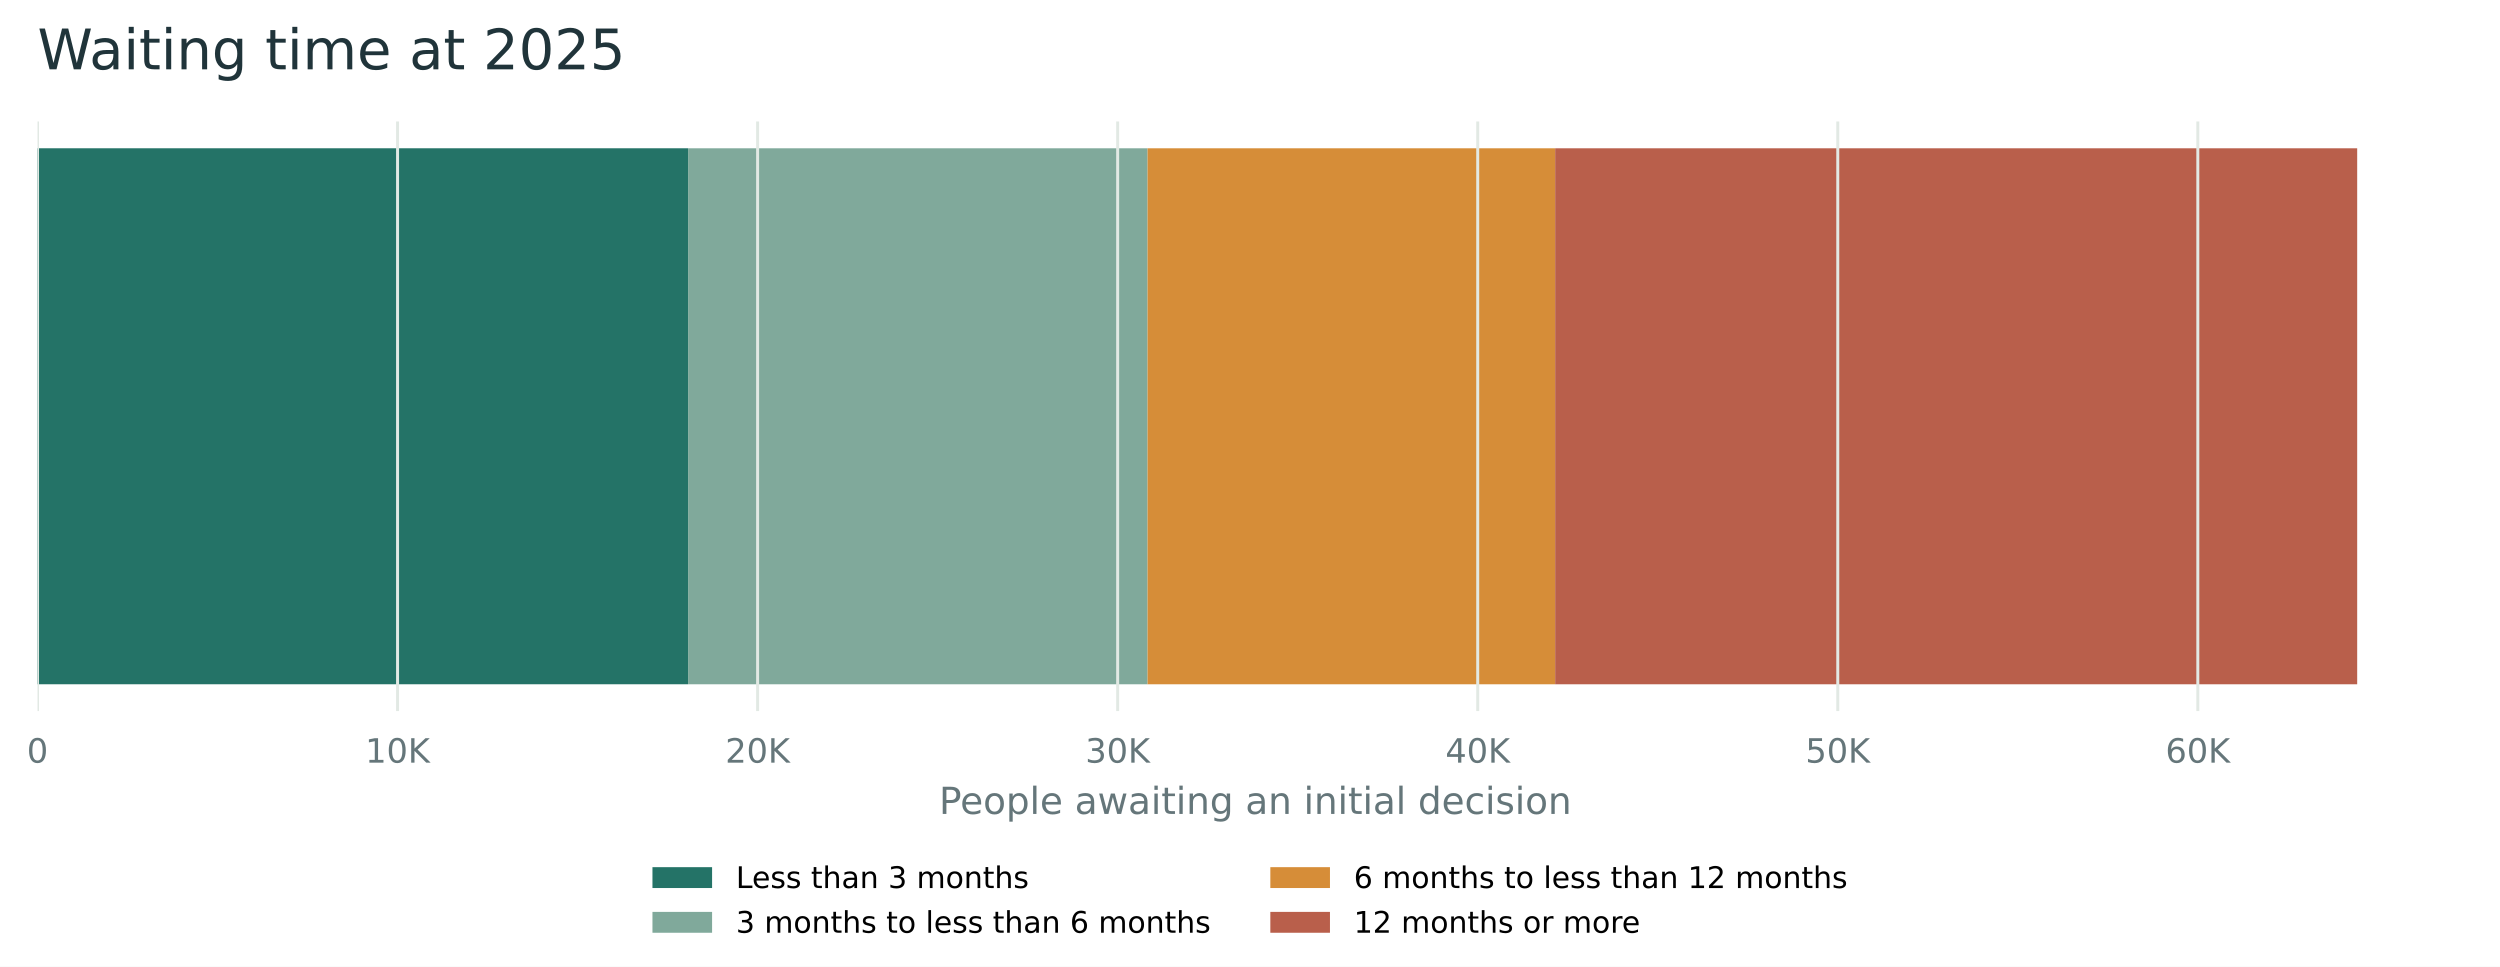
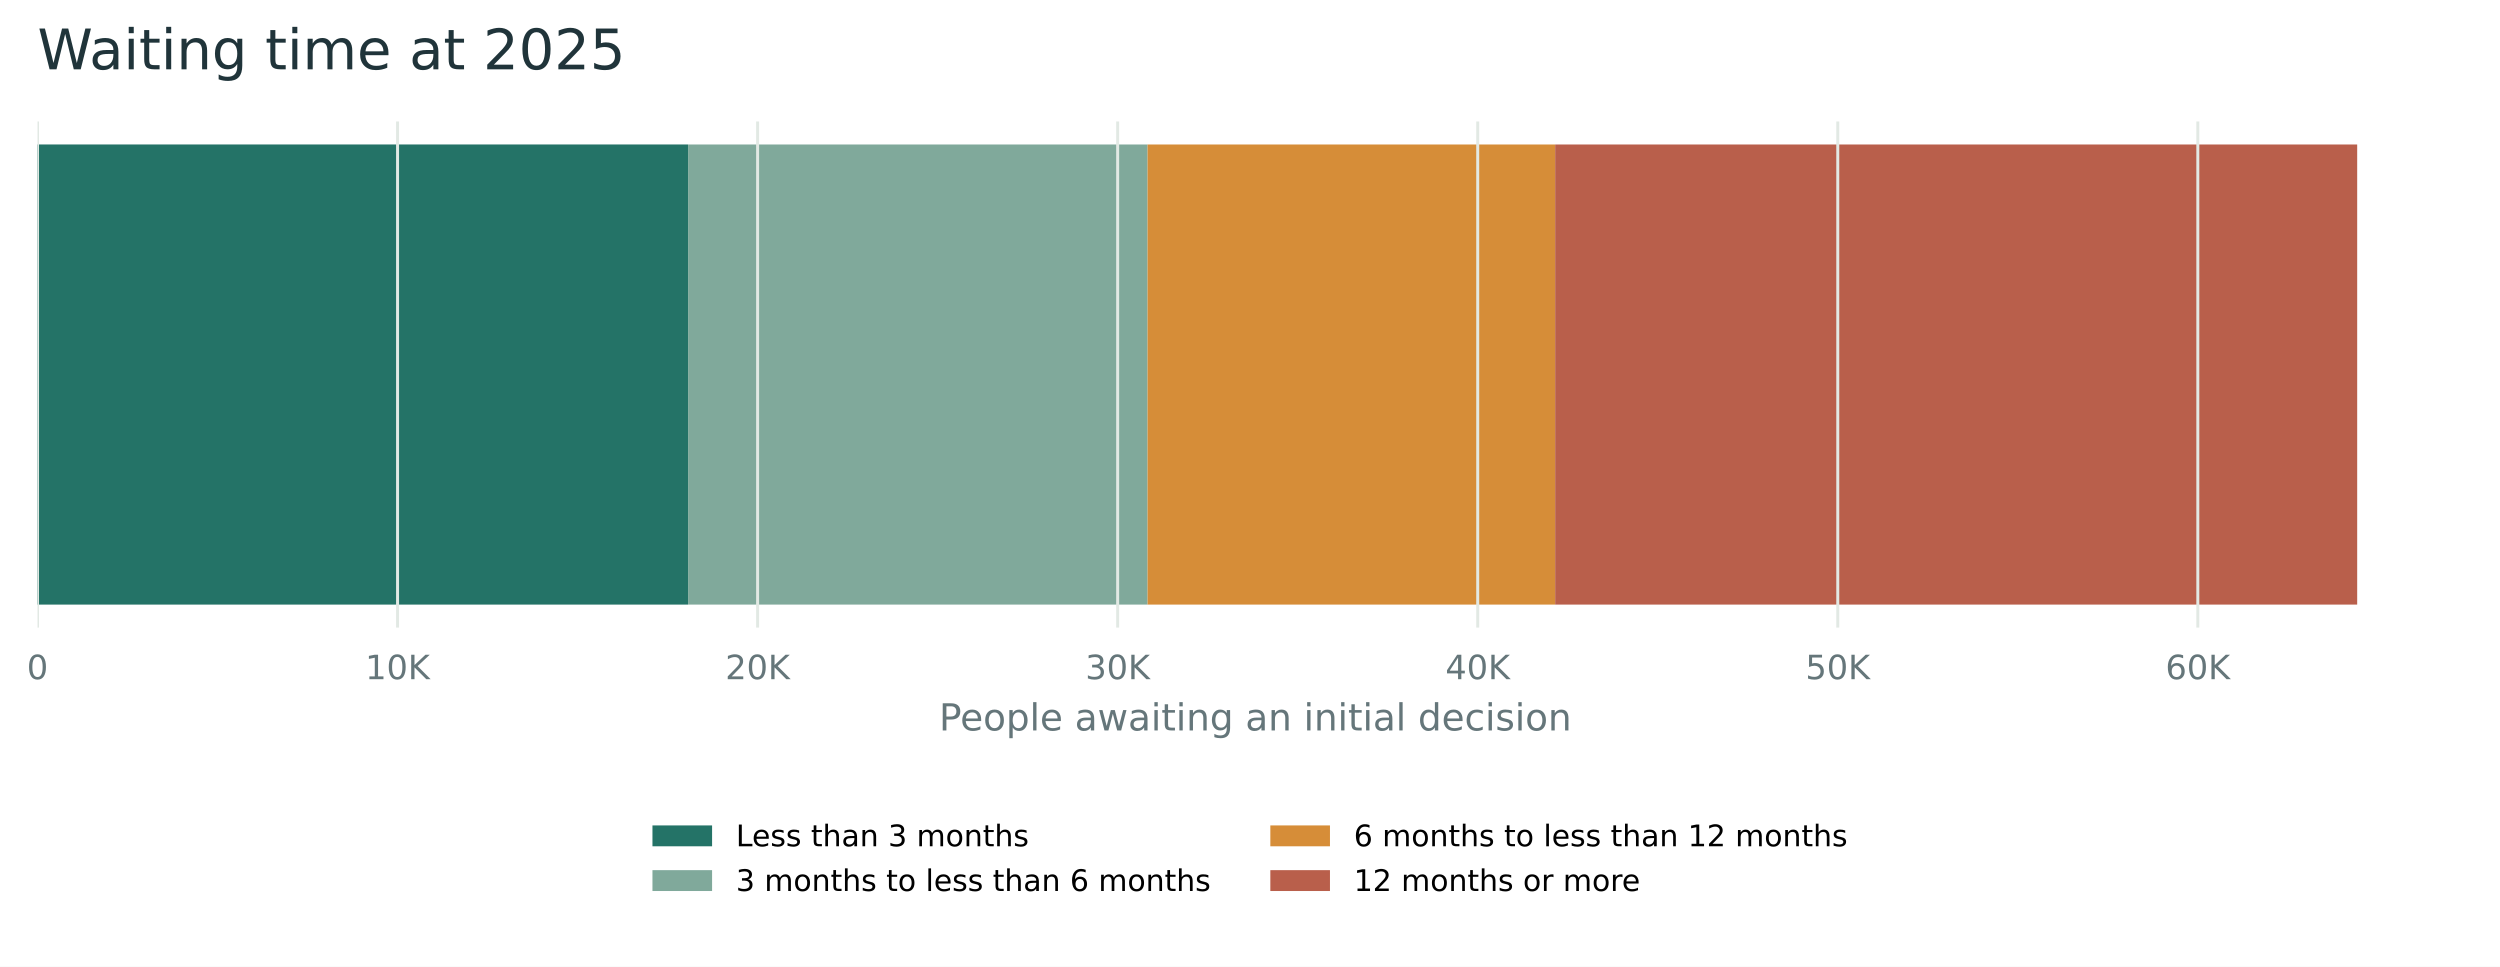
<svg xmlns="http://www.w3.org/2000/svg" xmlns:xlink="http://www.w3.org/1999/xlink" width="670.8pt" height="259.4pt" viewBox="0 0 670.8 259.4" version="1.1">
  <defs>
    <style type="text/css">*{stroke-linejoin: round; stroke-linecap: butt}</style>
  </defs>
  <g id="figure_1">
    <g id="patch_1">
      <path d="M 0 259.4 L 670.8 259.4 L 670.8 0 L 0 0 z " style="fill: #ffffff" />
    </g>
    <g id="axes_1">
      <g id="patch_2">
-         <path d="M 10.063 190.797 L 663.6 190.797 L 663.6 32.598 L 10.063 32.598 z " style="fill: #ffffff" />
+         <path d="M 10.063 168.397 L 663.6 168.397 L 663.6 32.598 L 10.063 32.598 z " style="fill: #ffffff" />
      </g>
      <g id="patch_3">
-         <path d="M 10.063 183.606 L 184.627 183.606 L 184.627 39.789 L 10.063 39.789 z " clip-path="url(#pa5823f91c2)" style="fill: #247367" />
+         <path d="M 10.063 162.224 L 184.627 162.224 L 184.627 38.77 L 10.063 38.77 z " clip-path="url(#p9fd30d2a05)" style="fill: #247367" />
      </g>
      <g id="patch_4">
-         <path d="M 184.627 183.606 L 307.92 183.606 L 307.92 39.789 L 184.627 39.789 z " clip-path="url(#pa5823f91c2)" style="fill: #80a99b" />
+         <path d="M 184.627 162.224 L 307.92 162.224 L 307.92 38.77 L 184.627 38.77 z " clip-path="url(#p9fd30d2a05)" style="fill: #80a99b" />
      </g>
      <g id="patch_5">
-         <path d="M 307.92 183.606 L 417.281 183.606 L 417.281 39.789 L 307.92 39.789 z " clip-path="url(#pa5823f91c2)" style="fill: #d68d38" />
+         <path d="M 307.92 162.224 L 417.281 162.224 L 417.281 38.77 L 307.92 38.77 z " clip-path="url(#p9fd30d2a05)" style="fill: #d68d38" />
      </g>
      <g id="patch_6">
-         <path d="M 417.281 183.606 L 632.479 183.606 L 632.479 39.789 L 417.281 39.789 z " clip-path="url(#pa5823f91c2)" style="fill: #b95f4b" />
+         <path d="M 417.281 162.224 L 632.479 162.224 L 632.479 38.77 L 417.281 38.77 z " clip-path="url(#p9fd30d2a05)" style="fill: #b95f4b" />
      </g>
      <g id="matplotlib.axis_1">
        <g id="xtick_1">
          <g id="line2d_1">
-             <path d="M 10.063 190.797 L 10.063 32.598 " clip-path="url(#pa5823f91c2)" style="fill: none; stroke: #e2e9e4; stroke-width: 0.8; stroke-linecap: square" />
+             <path d="M 10.063 168.397 L 10.063 32.598 " clip-path="url(#p9fd30d2a05)" style="fill: none; stroke: #e2e9e4; stroke-width: 0.8; stroke-linecap: square" />
          </g>
          <g id="line2d_2" />
          <g id="text_1">
-             <g style="fill: #65767a" transform="translate(7.2 204.6349) scale(0.09 -0.09)">
+             <g style="fill: #65767a" transform="translate(7.2 182.2349) scale(0.09 -0.09)">
              <defs>
                <path id="DejaVuSans-13" d="M 2034 4250 Q 1547 4250 1301 3770 Q 1056 3291 1056 2328 Q 1056 1369 1301 889 Q 1547 409 2034 409 Q 2525 409 2770 889 Q 3016 1369 3016 2328 Q 3016 3291 2770 3770 Q 2525 4250 2034 4250 z M 2034 4750 Q 2819 4750 3233 4129 Q 3647 3509 3647 2328 Q 3647 1150 3233 529 Q 2819 -91 2034 -91 Q 1250 -91 836 529 Q 422 1150 422 2328 Q 422 3509 836 4129 Q 1250 4750 2034 4750 z " transform="scale(0.015625)" />
              </defs>
              <use xlink:href="#DejaVuSans-13" />
            </g>
          </g>
        </g>
        <g id="xtick_2">
          <g id="line2d_3">
-             <path d="M 106.673 190.797 L 106.673 32.598 " clip-path="url(#pa5823f91c2)" style="fill: none; stroke: #e2e9e4; stroke-width: 0.8; stroke-linecap: square" />
+             <path d="M 106.673 168.397 L 106.673 32.598 " clip-path="url(#p9fd30d2a05)" style="fill: none; stroke: #e2e9e4; stroke-width: 0.8; stroke-linecap: square" />
          </g>
          <g id="line2d_4" />
          <g id="text_2">
-             <g style="fill: #65767a" transform="translate(97.99524 204.6349) scale(0.09 -0.09)">
+             <g style="fill: #65767a" transform="translate(97.99524 182.2349) scale(0.09 -0.09)">
              <defs>
                <path id="DejaVuSans-14" d="M 794 531 L 1825 531 L 1825 4091 L 703 3866 L 703 4441 L 1819 4666 L 2450 4666 L 2450 531 L 3481 531 L 3481 0 L 794 0 L 794 531 z " transform="scale(0.015625)" />
                <path id="DejaVuSans-2e" d="M 628 4666 L 1259 4666 L 1259 2694 L 3353 4666 L 4166 4666 L 1850 2491 L 4331 0 L 3500 0 L 1259 2247 L 1259 0 L 628 0 L 628 4666 z " transform="scale(0.015625)" />
              </defs>
              <use xlink:href="#DejaVuSans-14" />
              <use xlink:href="#DejaVuSans-13" transform="translate(63.625 0)" />
              <use xlink:href="#DejaVuSans-2e" transform="translate(127.25 0)" />
            </g>
          </g>
        </g>
        <g id="xtick_3">
          <g id="line2d_5">
-             <path d="M 203.282 190.797 L 203.282 32.598 " clip-path="url(#pa5823f91c2)" style="fill: none; stroke: #e2e9e4; stroke-width: 0.8; stroke-linecap: square" />
+             <path d="M 203.282 168.397 L 203.282 32.598 " clip-path="url(#p9fd30d2a05)" style="fill: none; stroke: #e2e9e4; stroke-width: 0.8; stroke-linecap: square" />
          </g>
          <g id="line2d_6" />
          <g id="text_3">
-             <g style="fill: #65767a" transform="translate(194.6046 204.6349) scale(0.09 -0.09)">
+             <g style="fill: #65767a" transform="translate(194.6046 182.2349) scale(0.09 -0.09)">
              <defs>
                <path id="DejaVuSans-15" d="M 1228 531 L 3431 531 L 3431 0 L 469 0 L 469 531 Q 828 903 1448 1529 Q 2069 2156 2228 2338 Q 2531 2678 2651 2914 Q 2772 3150 2772 3378 Q 2772 3750 2511 3984 Q 2250 4219 1831 4219 Q 1534 4219 1204 4116 Q 875 4013 500 3803 L 500 4441 Q 881 4594 1212 4672 Q 1544 4750 1819 4750 Q 2544 4750 2975 4387 Q 3406 4025 3406 3419 Q 3406 3131 3298 2873 Q 3191 2616 2906 2266 Q 2828 2175 2409 1742 Q 1991 1309 1228 531 z " transform="scale(0.015625)" />
              </defs>
              <use xlink:href="#DejaVuSans-15" />
              <use xlink:href="#DejaVuSans-13" transform="translate(63.625 0)" />
              <use xlink:href="#DejaVuSans-2e" transform="translate(127.25 0)" />
            </g>
          </g>
        </g>
        <g id="xtick_4">
          <g id="line2d_7">
-             <path d="M 299.891 190.797 L 299.891 32.598 " clip-path="url(#pa5823f91c2)" style="fill: none; stroke: #e2e9e4; stroke-width: 0.8; stroke-linecap: square" />
+             <path d="M 299.891 168.397 L 299.891 32.598 " clip-path="url(#p9fd30d2a05)" style="fill: none; stroke: #e2e9e4; stroke-width: 0.8; stroke-linecap: square" />
          </g>
          <g id="line2d_8" />
          <g id="text_4">
-             <g style="fill: #65767a" transform="translate(291.214 204.6349) scale(0.09 -0.09)">
+             <g style="fill: #65767a" transform="translate(291.214 182.2349) scale(0.09 -0.09)">
              <defs>
                <path id="DejaVuSans-16" d="M 2597 2516 Q 3050 2419 3304 2112 Q 3559 1806 3559 1356 Q 3559 666 3084 287 Q 2609 -91 1734 -91 Q 1441 -91 1130 -33 Q 819 25 488 141 L 488 750 Q 750 597 1062 519 Q 1375 441 1716 441 Q 2309 441 2620 675 Q 2931 909 2931 1356 Q 2931 1769 2642 2001 Q 2353 2234 1838 2234 L 1294 2234 L 1294 2753 L 1863 2753 Q 2328 2753 2575 2939 Q 2822 3125 2822 3475 Q 2822 3834 2567 4026 Q 2313 4219 1838 4219 Q 1578 4219 1281 4162 Q 984 4106 628 3988 L 628 4550 Q 988 4650 1302 4700 Q 1616 4750 1894 4750 Q 2613 4750 3031 4423 Q 3450 4097 3450 3541 Q 3450 3153 3228 2886 Q 3006 2619 2597 2516 z " transform="scale(0.015625)" />
              </defs>
              <use xlink:href="#DejaVuSans-16" />
              <use xlink:href="#DejaVuSans-13" transform="translate(63.625 0)" />
              <use xlink:href="#DejaVuSans-2e" transform="translate(127.25 0)" />
            </g>
          </g>
        </g>
        <g id="xtick_5">
          <g id="line2d_9">
-             <path d="M 396.501 190.797 L 396.501 32.598 " clip-path="url(#pa5823f91c2)" style="fill: none; stroke: #e2e9e4; stroke-width: 0.8; stroke-linecap: square" />
+             <path d="M 396.501 168.397 L 396.501 32.598 " clip-path="url(#p9fd30d2a05)" style="fill: none; stroke: #e2e9e4; stroke-width: 0.8; stroke-linecap: square" />
          </g>
          <g id="line2d_10" />
          <g id="text_5">
-             <g style="fill: #65767a" transform="translate(387.8234 204.6349) scale(0.09 -0.09)">
+             <g style="fill: #65767a" transform="translate(387.8234 182.2349) scale(0.09 -0.09)">
              <defs>
                <path id="DejaVuSans-17" d="M 2419 4116 L 825 1625 L 2419 1625 L 2419 4116 z M 2253 4666 L 3047 4666 L 3047 1625 L 3713 1625 L 3713 1100 L 3047 1100 L 3047 0 L 2419 0 L 2419 1100 L 313 1100 L 313 1709 L 2253 4666 z " transform="scale(0.015625)" />
              </defs>
              <use xlink:href="#DejaVuSans-17" />
              <use xlink:href="#DejaVuSans-13" transform="translate(63.625 0)" />
              <use xlink:href="#DejaVuSans-2e" transform="translate(127.25 0)" />
            </g>
          </g>
        </g>
        <g id="xtick_6">
          <g id="line2d_11">
-             <path d="M 493.11 190.797 L 493.11 32.598 " clip-path="url(#pa5823f91c2)" style="fill: none; stroke: #e2e9e4; stroke-width: 0.8; stroke-linecap: square" />
+             <path d="M 493.11 168.397 L 493.11 32.598 " clip-path="url(#p9fd30d2a05)" style="fill: none; stroke: #e2e9e4; stroke-width: 0.8; stroke-linecap: square" />
          </g>
          <g id="line2d_12" />
          <g id="text_6">
-             <g style="fill: #65767a" transform="translate(484.4328 204.6349) scale(0.09 -0.09)">
+             <g style="fill: #65767a" transform="translate(484.4328 182.2349) scale(0.09 -0.09)">
              <defs>
                <path id="DejaVuSans-18" d="M 691 4666 L 3169 4666 L 3169 4134 L 1269 4134 L 1269 2991 Q 1406 3038 1543 3061 Q 1681 3084 1819 3084 Q 2600 3084 3056 2656 Q 3513 2228 3513 1497 Q 3513 744 3044 326 Q 2575 -91 1722 -91 Q 1428 -91 1123 -41 Q 819 9 494 109 L 494 744 Q 775 591 1075 516 Q 1375 441 1709 441 Q 2250 441 2565 725 Q 2881 1009 2881 1497 Q 2881 1984 2565 2268 Q 2250 2553 1709 2553 Q 1456 2553 1204 2497 Q 953 2441 691 2322 L 691 4666 z " transform="scale(0.015625)" />
              </defs>
              <use xlink:href="#DejaVuSans-18" />
              <use xlink:href="#DejaVuSans-13" transform="translate(63.625 0)" />
              <use xlink:href="#DejaVuSans-2e" transform="translate(127.25 0)" />
            </g>
          </g>
        </g>
        <g id="xtick_7">
          <g id="line2d_13">
-             <path d="M 589.719 190.797 L 589.719 32.598 " clip-path="url(#pa5823f91c2)" style="fill: none; stroke: #e2e9e4; stroke-width: 0.8; stroke-linecap: square" />
+             <path d="M 589.719 168.397 L 589.719 32.598 " clip-path="url(#p9fd30d2a05)" style="fill: none; stroke: #e2e9e4; stroke-width: 0.8; stroke-linecap: square" />
          </g>
          <g id="line2d_14" />
          <g id="text_7">
-             <g style="fill: #65767a" transform="translate(581.0422 204.6349) scale(0.09 -0.09)">
+             <g style="fill: #65767a" transform="translate(581.0422 182.2349) scale(0.09 -0.09)">
              <defs>
                <path id="DejaVuSans-19" d="M 2113 2584 Q 1688 2584 1439 2293 Q 1191 2003 1191 1497 Q 1191 994 1439 701 Q 1688 409 2113 409 Q 2538 409 2786 701 Q 3034 994 3034 1497 Q 3034 2003 2786 2293 Q 2538 2584 2113 2584 z M 3366 4563 L 3366 3988 Q 3128 4100 2886 4159 Q 2644 4219 2406 4219 Q 1781 4219 1451 3797 Q 1122 3375 1075 2522 Q 1259 2794 1537 2939 Q 1816 3084 2150 3084 Q 2853 3084 3261 2657 Q 3669 2231 3669 1497 Q 3669 778 3244 343 Q 2819 -91 2113 -91 Q 1303 -91 875 529 Q 447 1150 447 2328 Q 447 3434 972 4092 Q 1497 4750 2381 4750 Q 2619 4750 2861 4703 Q 3103 4656 3366 4563 z " transform="scale(0.015625)" />
              </defs>
              <use xlink:href="#DejaVuSans-19" />
              <use xlink:href="#DejaVuSans-13" transform="translate(63.625 0)" />
              <use xlink:href="#DejaVuSans-2e" transform="translate(127.25 0)" />
            </g>
          </g>
        </g>
        <g id="text_8">
-           <g style="fill: #65767a" transform="translate(251.9712 218.3954) scale(0.1 -0.1)">
+           <g style="fill: #65767a" transform="translate(251.9712 195.9954) scale(0.1 -0.1)">
            <defs>
              <path id="DejaVuSans-33" d="M 1259 4147 L 1259 2394 L 2053 2394 Q 2494 2394 2734 2622 Q 2975 2850 2975 3272 Q 2975 3691 2734 3919 Q 2494 4147 2053 4147 L 1259 4147 z M 628 4666 L 2053 4666 Q 2838 4666 3239 4311 Q 3641 3956 3641 3272 Q 3641 2581 3239 2228 Q 2838 1875 2053 1875 L 1259 1875 L 1259 0 L 628 0 L 628 4666 z " transform="scale(0.015625)" />
              <path id="DejaVuSans-48" d="M 3597 1894 L 3597 1613 L 953 1613 Q 991 1019 1311 708 Q 1631 397 2203 397 Q 2534 397 2845 478 Q 3156 559 3463 722 L 3463 178 Q 3153 47 2828 -22 Q 2503 -91 2169 -91 Q 1331 -91 842 396 Q 353 884 353 1716 Q 353 2575 817 3079 Q 1281 3584 2069 3584 Q 2775 3584 3186 3129 Q 3597 2675 3597 1894 z M 3022 2063 Q 3016 2534 2758 2815 Q 2500 3097 2075 3097 Q 1594 3097 1305 2825 Q 1016 2553 972 2059 L 3022 2063 z " transform="scale(0.015625)" />
              <path id="DejaVuSans-52" d="M 1959 3097 Q 1497 3097 1228 2736 Q 959 2375 959 1747 Q 959 1119 1226 758 Q 1494 397 1959 397 Q 2419 397 2687 759 Q 2956 1122 2956 1747 Q 2956 2369 2687 2733 Q 2419 3097 1959 3097 z M 1959 3584 Q 2709 3584 3137 3096 Q 3566 2609 3566 1747 Q 3566 888 3137 398 Q 2709 -91 1959 -91 Q 1206 -91 779 398 Q 353 888 353 1747 Q 353 2609 779 3096 Q 1206 3584 1959 3584 z " transform="scale(0.015625)" />
              <path id="DejaVuSans-53" d="M 1159 525 L 1159 -1331 L 581 -1331 L 581 3500 L 1159 3500 L 1159 2969 Q 1341 3281 1617 3432 Q 1894 3584 2278 3584 Q 2916 3584 3314 3078 Q 3713 2572 3713 1747 Q 3713 922 3314 415 Q 2916 -91 2278 -91 Q 1894 -91 1617 61 Q 1341 213 1159 525 z M 3116 1747 Q 3116 2381 2855 2742 Q 2594 3103 2138 3103 Q 1681 3103 1420 2742 Q 1159 2381 1159 1747 Q 1159 1113 1420 752 Q 1681 391 2138 391 Q 2594 391 2855 752 Q 3116 1113 3116 1747 z " transform="scale(0.015625)" />
              <path id="DejaVuSans-4f" d="M 603 4863 L 1178 4863 L 1178 0 L 603 0 L 603 4863 z " transform="scale(0.015625)" />
              <path id="DejaVuSans-3" transform="scale(0.015625)" />
              <path id="DejaVuSans-44" d="M 2194 1759 Q 1497 1759 1228 1600 Q 959 1441 959 1056 Q 959 750 1161 570 Q 1363 391 1709 391 Q 2188 391 2477 730 Q 2766 1069 2766 1631 L 2766 1759 L 2194 1759 z M 3341 1997 L 3341 0 L 2766 0 L 2766 531 Q 2569 213 2275 61 Q 1981 -91 1556 -91 Q 1019 -91 701 211 Q 384 513 384 1019 Q 384 1609 779 1909 Q 1175 2209 1959 2209 L 2766 2209 L 2766 2266 Q 2766 2663 2505 2880 Q 2244 3097 1772 3097 Q 1472 3097 1187 3025 Q 903 2953 641 2809 L 641 3341 Q 956 3463 1253 3523 Q 1550 3584 1831 3584 Q 2591 3584 2966 3190 Q 3341 2797 3341 1997 z " transform="scale(0.015625)" />
              <path id="DejaVuSans-5a" d="M 269 3500 L 844 3500 L 1563 769 L 2278 3500 L 2956 3500 L 3675 769 L 4391 3500 L 4966 3500 L 4050 0 L 3372 0 L 2619 2869 L 1863 0 L 1184 0 L 269 3500 z " transform="scale(0.015625)" />
              <path id="DejaVuSans-4c" d="M 603 3500 L 1178 3500 L 1178 0 L 603 0 L 603 3500 z M 603 4863 L 1178 4863 L 1178 4134 L 603 4134 L 603 4863 z " transform="scale(0.015625)" />
              <path id="DejaVuSans-57" d="M 1172 4494 L 1172 3500 L 2356 3500 L 2356 3053 L 1172 3053 L 1172 1153 Q 1172 725 1289 603 Q 1406 481 1766 481 L 2356 481 L 2356 0 L 1766 0 Q 1100 0 847 248 Q 594 497 594 1153 L 594 3053 L 172 3053 L 172 3500 L 594 3500 L 594 4494 L 1172 4494 z " transform="scale(0.015625)" />
              <path id="DejaVuSans-51" d="M 3513 2113 L 3513 0 L 2938 0 L 2938 2094 Q 2938 2591 2744 2837 Q 2550 3084 2163 3084 Q 1697 3084 1428 2787 Q 1159 2491 1159 1978 L 1159 0 L 581 0 L 581 3500 L 1159 3500 L 1159 2956 Q 1366 3272 1645 3428 Q 1925 3584 2291 3584 Q 2894 3584 3203 3211 Q 3513 2838 3513 2113 z " transform="scale(0.015625)" />
              <path id="DejaVuSans-4a" d="M 2906 1791 Q 2906 2416 2648 2759 Q 2391 3103 1925 3103 Q 1463 3103 1205 2759 Q 947 2416 947 1791 Q 947 1169 1205 825 Q 1463 481 1925 481 Q 2391 481 2648 825 Q 2906 1169 2906 1791 z M 3481 434 Q 3481 -459 3084 -895 Q 2688 -1331 1869 -1331 Q 1566 -1331 1297 -1286 Q 1028 -1241 775 -1147 L 775 -588 Q 1028 -725 1275 -790 Q 1522 -856 1778 -856 Q 2344 -856 2625 -561 Q 2906 -266 2906 331 L 2906 616 Q 2728 306 2450 153 Q 2172 0 1784 0 Q 1141 0 747 490 Q 353 981 353 1791 Q 353 2603 747 3093 Q 1141 3584 1784 3584 Q 2172 3584 2450 3431 Q 2728 3278 2906 2969 L 2906 3500 L 3481 3500 L 3481 434 z " transform="scale(0.015625)" />
              <path id="DejaVuSans-47" d="M 2906 2969 L 2906 4863 L 3481 4863 L 3481 0 L 2906 0 L 2906 525 Q 2725 213 2448 61 Q 2172 -91 1784 -91 Q 1150 -91 751 415 Q 353 922 353 1747 Q 353 2572 751 3078 Q 1150 3584 1784 3584 Q 2172 3584 2448 3432 Q 2725 3281 2906 2969 z M 947 1747 Q 947 1113 1208 752 Q 1469 391 1925 391 Q 2381 391 2643 752 Q 2906 1113 2906 1747 Q 2906 2381 2643 2742 Q 2381 3103 1925 3103 Q 1469 3103 1208 2742 Q 947 2381 947 1747 z " transform="scale(0.015625)" />
              <path id="DejaVuSans-46" d="M 3122 3366 L 3122 2828 Q 2878 2963 2633 3030 Q 2388 3097 2138 3097 Q 1578 3097 1268 2742 Q 959 2388 959 1747 Q 959 1106 1268 751 Q 1578 397 2138 397 Q 2388 397 2633 464 Q 2878 531 3122 666 L 3122 134 Q 2881 22 2623 -34 Q 2366 -91 2075 -91 Q 1284 -91 818 406 Q 353 903 353 1747 Q 353 2603 823 3093 Q 1294 3584 2113 3584 Q 2378 3584 2631 3529 Q 2884 3475 3122 3366 z " transform="scale(0.015625)" />
              <path id="DejaVuSans-56" d="M 2834 3397 L 2834 2853 Q 2591 2978 2328 3040 Q 2066 3103 1784 3103 Q 1356 3103 1142 2972 Q 928 2841 928 2578 Q 928 2378 1081 2264 Q 1234 2150 1697 2047 L 1894 2003 Q 2506 1872 2764 1633 Q 3022 1394 3022 966 Q 3022 478 2636 193 Q 2250 -91 1575 -91 Q 1294 -91 989 -36 Q 684 19 347 128 L 347 722 Q 666 556 975 473 Q 1284 391 1588 391 Q 1994 391 2212 530 Q 2431 669 2431 922 Q 2431 1156 2273 1281 Q 2116 1406 1581 1522 L 1381 1569 Q 847 1681 609 1914 Q 372 2147 372 2553 Q 372 3047 722 3315 Q 1072 3584 1716 3584 Q 2034 3584 2315 3537 Q 2597 3491 2834 3397 z " transform="scale(0.015625)" />
            </defs>
            <use xlink:href="#DejaVuSans-33" />
            <use xlink:href="#DejaVuSans-48" transform="translate(56.73438 0)" />
            <use xlink:href="#DejaVuSans-52" transform="translate(118.2656 0)" />
            <use xlink:href="#DejaVuSans-53" transform="translate(179.4531 0)" />
            <use xlink:href="#DejaVuSans-4f" transform="translate(242.9375 0)" />
            <use xlink:href="#DejaVuSans-48" transform="translate(270.7188 0)" />
            <use xlink:href="#DejaVuSans-3" transform="translate(332.25 0)" />
            <use xlink:href="#DejaVuSans-44" transform="translate(364.0312 0)" />
            <use xlink:href="#DejaVuSans-5a" transform="translate(425.3125 0)" />
            <use xlink:href="#DejaVuSans-44" transform="translate(507.0938 0)" />
            <use xlink:href="#DejaVuSans-4c" transform="translate(568.375 0)" />
            <use xlink:href="#DejaVuSans-57" transform="translate(596.1562 0)" />
            <use xlink:href="#DejaVuSans-4c" transform="translate(635.3594 0)" />
            <use xlink:href="#DejaVuSans-51" transform="translate(663.1406 0)" />
            <use xlink:href="#DejaVuSans-4a" transform="translate(726.5156 0)" />
            <use xlink:href="#DejaVuSans-3" transform="translate(790 0)" />
            <use xlink:href="#DejaVuSans-44" transform="translate(821.7812 0)" />
            <use xlink:href="#DejaVuSans-51" transform="translate(883.0625 0)" />
            <use xlink:href="#DejaVuSans-3" transform="translate(946.4375 0)" />
            <use xlink:href="#DejaVuSans-4c" transform="translate(978.2188 0)" />
            <use xlink:href="#DejaVuSans-51" transform="translate(1006 0)" />
            <use xlink:href="#DejaVuSans-4c" transform="translate(1069.375 0)" />
            <use xlink:href="#DejaVuSans-57" transform="translate(1097.156 0)" />
            <use xlink:href="#DejaVuSans-4c" transform="translate(1136.359 0)" />
            <use xlink:href="#DejaVuSans-44" transform="translate(1164.141 0)" />
            <use xlink:href="#DejaVuSans-4f" transform="translate(1225.422 0)" />
            <use xlink:href="#DejaVuSans-3" transform="translate(1253.203 0)" />
            <use xlink:href="#DejaVuSans-47" transform="translate(1284.984 0)" />
            <use xlink:href="#DejaVuSans-48" transform="translate(1348.469 0)" />
            <use xlink:href="#DejaVuSans-46" transform="translate(1410 0)" />
            <use xlink:href="#DejaVuSans-4c" transform="translate(1464.984 0)" />
            <use xlink:href="#DejaVuSans-56" transform="translate(1492.766 0)" />
            <use xlink:href="#DejaVuSans-4c" transform="translate(1544.859 0)" />
            <use xlink:href="#DejaVuSans-52" transform="translate(1572.641 0)" />
            <use xlink:href="#DejaVuSans-51" transform="translate(1633.828 0)" />
          </g>
        </g>
      </g>
      <g id="matplotlib.axis_2" />
      <g id="text_9">
        <g style="fill: #20343a" transform="translate(10.06312 18.59766) scale(0.15 -0.15)">
          <defs>
            <path id="DejaVuSans-3a" d="M 213 4666 L 850 4666 L 1831 722 L 2809 4666 L 3519 4666 L 4500 722 L 5478 4666 L 6119 4666 L 4947 0 L 4153 0 L 3169 4050 L 2175 0 L 1381 0 L 213 4666 z " transform="scale(0.015625)" />
            <path id="DejaVuSans-50" d="M 3328 2828 Q 3544 3216 3844 3400 Q 4144 3584 4550 3584 Q 5097 3584 5394 3201 Q 5691 2819 5691 2113 L 5691 0 L 5113 0 L 5113 2094 Q 5113 2597 4934 2840 Q 4756 3084 4391 3084 Q 3944 3084 3684 2787 Q 3425 2491 3425 1978 L 3425 0 L 2847 0 L 2847 2094 Q 2847 2600 2669 2842 Q 2491 3084 2119 3084 Q 1678 3084 1418 2786 Q 1159 2488 1159 1978 L 1159 0 L 581 0 L 581 3500 L 1159 3500 L 1159 2956 Q 1356 3278 1631 3431 Q 1906 3584 2284 3584 Q 2666 3584 2933 3390 Q 3200 3197 3328 2828 z " transform="scale(0.015625)" />
          </defs>
          <use xlink:href="#DejaVuSans-3a" />
          <use xlink:href="#DejaVuSans-44" transform="translate(92.48438 0)" />
          <use xlink:href="#DejaVuSans-4c" transform="translate(153.7656 0)" />
          <use xlink:href="#DejaVuSans-57" transform="translate(181.5469 0)" />
          <use xlink:href="#DejaVuSans-4c" transform="translate(220.75 0)" />
          <use xlink:href="#DejaVuSans-51" transform="translate(248.5312 0)" />
          <use xlink:href="#DejaVuSans-4a" transform="translate(311.9062 0)" />
          <use xlink:href="#DejaVuSans-3" transform="translate(375.3906 0)" />
          <use xlink:href="#DejaVuSans-57" transform="translate(407.1719 0)" />
          <use xlink:href="#DejaVuSans-4c" transform="translate(446.375 0)" />
          <use xlink:href="#DejaVuSans-50" transform="translate(474.1562 0)" />
          <use xlink:href="#DejaVuSans-48" transform="translate(571.5625 0)" />
          <use xlink:href="#DejaVuSans-3" transform="translate(633.0938 0)" />
          <use xlink:href="#DejaVuSans-44" transform="translate(664.875 0)" />
          <use xlink:href="#DejaVuSans-57" transform="translate(726.1562 0)" />
          <use xlink:href="#DejaVuSans-3" transform="translate(765.3594 0)" />
          <use xlink:href="#DejaVuSans-15" transform="translate(797.1406 0)" />
          <use xlink:href="#DejaVuSans-13" transform="translate(860.7656 0)" />
          <use xlink:href="#DejaVuSans-15" transform="translate(924.3906 0)" />
          <use xlink:href="#DejaVuSans-18" transform="translate(988.0156 0)" />
        </g>
      </g>
    </g>
    <g id="legend_1">
      <g id="patch_7">
-         <path d="M 175.067 238.277 L 191.067 238.277 L 191.067 232.677 L 175.067 232.677 z " style="fill: #247367" />
+         <path d="M 175.067 227.077 L 191.067 227.077 L 191.067 221.477 L 175.067 221.477 z " style="fill: #247367" />
      </g>
      <g id="text_10">
-         <g transform="translate(197.4673 238.2773) scale(0.08 -0.08)">
+         <g transform="translate(197.4673 227.0773) scale(0.08 -0.08)">
          <defs>
            <path id="DejaVuSans-2f" d="M 628 4666 L 1259 4666 L 1259 531 L 3531 531 L 3531 0 L 628 0 L 628 4666 z " transform="scale(0.015625)" />
            <path id="DejaVuSans-4b" d="M 3513 2113 L 3513 0 L 2938 0 L 2938 2094 Q 2938 2591 2744 2837 Q 2550 3084 2163 3084 Q 1697 3084 1428 2787 Q 1159 2491 1159 1978 L 1159 0 L 581 0 L 581 4863 L 1159 4863 L 1159 2956 Q 1366 3272 1645 3428 Q 1925 3584 2291 3584 Q 2894 3584 3203 3211 Q 3513 2838 3513 2113 z " transform="scale(0.015625)" />
          </defs>
          <use xlink:href="#DejaVuSans-2f" />
          <use xlink:href="#DejaVuSans-48" transform="translate(53.96875 0)" />
          <use xlink:href="#DejaVuSans-56" transform="translate(115.5 0)" />
          <use xlink:href="#DejaVuSans-56" transform="translate(167.5938 0)" />
          <use xlink:href="#DejaVuSans-3" transform="translate(219.6875 0)" />
          <use xlink:href="#DejaVuSans-57" transform="translate(251.4688 0)" />
          <use xlink:href="#DejaVuSans-4b" transform="translate(290.6719 0)" />
          <use xlink:href="#DejaVuSans-44" transform="translate(354.0469 0)" />
          <use xlink:href="#DejaVuSans-51" transform="translate(415.3281 0)" />
          <use xlink:href="#DejaVuSans-3" transform="translate(478.7031 0)" />
          <use xlink:href="#DejaVuSans-16" transform="translate(510.4844 0)" />
          <use xlink:href="#DejaVuSans-3" transform="translate(574.1094 0)" />
          <use xlink:href="#DejaVuSans-50" transform="translate(605.8906 0)" />
          <use xlink:href="#DejaVuSans-52" transform="translate(703.2969 0)" />
          <use xlink:href="#DejaVuSans-51" transform="translate(764.4844 0)" />
          <use xlink:href="#DejaVuSans-57" transform="translate(827.8594 0)" />
          <use xlink:href="#DejaVuSans-4b" transform="translate(867.0625 0)" />
          <use xlink:href="#DejaVuSans-56" transform="translate(930.4375 0)" />
        </g>
      </g>
      <g id="patch_8">
-         <path d="M 175.067 250.278 L 191.067 250.278 L 191.067 244.678 L 175.067 244.678 z " style="fill: #80a99b" />
+         <path d="M 175.067 239.078 L 191.067 239.078 L 191.067 233.478 L 175.067 233.478 z " style="fill: #80a99b" />
      </g>
      <g id="text_11">
-         <g transform="translate(197.4673 250.2779) scale(0.08 -0.08)">
+         <g transform="translate(197.4673 239.0779) scale(0.08 -0.08)">
          <use xlink:href="#DejaVuSans-16" />
          <use xlink:href="#DejaVuSans-3" transform="translate(63.625 0)" />
          <use xlink:href="#DejaVuSans-50" transform="translate(95.40625 0)" />
          <use xlink:href="#DejaVuSans-52" transform="translate(192.8125 0)" />
          <use xlink:href="#DejaVuSans-51" transform="translate(254 0)" />
          <use xlink:href="#DejaVuSans-57" transform="translate(317.375 0)" />
          <use xlink:href="#DejaVuSans-4b" transform="translate(356.5781 0)" />
          <use xlink:href="#DejaVuSans-56" transform="translate(419.9531 0)" />
          <use xlink:href="#DejaVuSans-3" transform="translate(472.0469 0)" />
          <use xlink:href="#DejaVuSans-57" transform="translate(503.8281 0)" />
          <use xlink:href="#DejaVuSans-52" transform="translate(543.0312 0)" />
          <use xlink:href="#DejaVuSans-3" transform="translate(604.2188 0)" />
          <use xlink:href="#DejaVuSans-4f" transform="translate(636 0)" />
          <use xlink:href="#DejaVuSans-48" transform="translate(663.7812 0)" />
          <use xlink:href="#DejaVuSans-56" transform="translate(725.3125 0)" />
          <use xlink:href="#DejaVuSans-56" transform="translate(777.4062 0)" />
          <use xlink:href="#DejaVuSans-3" transform="translate(829.5 0)" />
          <use xlink:href="#DejaVuSans-57" transform="translate(861.2812 0)" />
          <use xlink:href="#DejaVuSans-4b" transform="translate(900.4844 0)" />
          <use xlink:href="#DejaVuSans-44" transform="translate(963.8594 0)" />
          <use xlink:href="#DejaVuSans-51" transform="translate(1025.141 0)" />
          <use xlink:href="#DejaVuSans-3" transform="translate(1088.516 0)" />
          <use xlink:href="#DejaVuSans-19" transform="translate(1120.297 0)" />
          <use xlink:href="#DejaVuSans-3" transform="translate(1183.922 0)" />
          <use xlink:href="#DejaVuSans-50" transform="translate(1215.703 0)" />
          <use xlink:href="#DejaVuSans-52" transform="translate(1313.109 0)" />
          <use xlink:href="#DejaVuSans-51" transform="translate(1374.297 0)" />
          <use xlink:href="#DejaVuSans-57" transform="translate(1437.672 0)" />
          <use xlink:href="#DejaVuSans-4b" transform="translate(1476.875 0)" />
          <use xlink:href="#DejaVuSans-56" transform="translate(1540.25 0)" />
        </g>
      </g>
      <g id="patch_9">
-         <path d="M 340.855 238.277 L 356.855 238.277 L 356.855 232.677 L 340.855 232.677 z " style="fill: #d68d38" />
+         <path d="M 340.855 227.077 L 356.855 227.077 L 356.855 221.477 L 340.855 221.477 z " style="fill: #d68d38" />
      </g>
      <g id="text_12">
-         <g transform="translate(363.2548 238.2773) scale(0.08 -0.08)">
+         <g transform="translate(363.2548 227.0773) scale(0.08 -0.08)">
          <use xlink:href="#DejaVuSans-19" />
          <use xlink:href="#DejaVuSans-3" transform="translate(63.625 0)" />
          <use xlink:href="#DejaVuSans-50" transform="translate(95.40625 0)" />
          <use xlink:href="#DejaVuSans-52" transform="translate(192.8125 0)" />
          <use xlink:href="#DejaVuSans-51" transform="translate(254 0)" />
          <use xlink:href="#DejaVuSans-57" transform="translate(317.375 0)" />
          <use xlink:href="#DejaVuSans-4b" transform="translate(356.5781 0)" />
          <use xlink:href="#DejaVuSans-56" transform="translate(419.9531 0)" />
          <use xlink:href="#DejaVuSans-3" transform="translate(472.0469 0)" />
          <use xlink:href="#DejaVuSans-57" transform="translate(503.8281 0)" />
          <use xlink:href="#DejaVuSans-52" transform="translate(543.0312 0)" />
          <use xlink:href="#DejaVuSans-3" transform="translate(604.2188 0)" />
          <use xlink:href="#DejaVuSans-4f" transform="translate(636 0)" />
          <use xlink:href="#DejaVuSans-48" transform="translate(663.7812 0)" />
          <use xlink:href="#DejaVuSans-56" transform="translate(725.3125 0)" />
          <use xlink:href="#DejaVuSans-56" transform="translate(777.4062 0)" />
          <use xlink:href="#DejaVuSans-3" transform="translate(829.5 0)" />
          <use xlink:href="#DejaVuSans-57" transform="translate(861.2812 0)" />
          <use xlink:href="#DejaVuSans-4b" transform="translate(900.4844 0)" />
          <use xlink:href="#DejaVuSans-44" transform="translate(963.8594 0)" />
          <use xlink:href="#DejaVuSans-51" transform="translate(1025.141 0)" />
          <use xlink:href="#DejaVuSans-3" transform="translate(1088.516 0)" />
          <use xlink:href="#DejaVuSans-14" transform="translate(1120.297 0)" />
          <use xlink:href="#DejaVuSans-15" transform="translate(1183.922 0)" />
          <use xlink:href="#DejaVuSans-3" transform="translate(1247.547 0)" />
          <use xlink:href="#DejaVuSans-50" transform="translate(1279.328 0)" />
          <use xlink:href="#DejaVuSans-52" transform="translate(1376.734 0)" />
          <use xlink:href="#DejaVuSans-51" transform="translate(1437.922 0)" />
          <use xlink:href="#DejaVuSans-57" transform="translate(1501.297 0)" />
          <use xlink:href="#DejaVuSans-4b" transform="translate(1540.5 0)" />
          <use xlink:href="#DejaVuSans-56" transform="translate(1603.875 0)" />
        </g>
      </g>
      <g id="patch_10">
-         <path d="M 340.855 250.278 L 356.855 250.278 L 356.855 244.678 L 340.855 244.678 z " style="fill: #b95f4b" />
+         <path d="M 340.855 239.078 L 356.855 239.078 L 356.855 233.478 L 340.855 233.478 z " style="fill: #b95f4b" />
      </g>
      <g id="text_13">
-         <g transform="translate(363.2548 250.2779) scale(0.08 -0.08)">
+         <g transform="translate(363.2548 239.0779) scale(0.08 -0.08)">
          <defs>
            <path id="DejaVuSans-55" d="M 2631 2963 Q 2534 3019 2420 3045 Q 2306 3072 2169 3072 Q 1681 3072 1420 2755 Q 1159 2438 1159 1844 L 1159 0 L 581 0 L 581 3500 L 1159 3500 L 1159 2956 Q 1341 3275 1631 3429 Q 1922 3584 2338 3584 Q 2397 3584 2469 3576 Q 2541 3569 2628 3553 L 2631 2963 z " transform="scale(0.015625)" />
          </defs>
          <use xlink:href="#DejaVuSans-14" />
          <use xlink:href="#DejaVuSans-15" transform="translate(63.625 0)" />
          <use xlink:href="#DejaVuSans-3" transform="translate(127.25 0)" />
          <use xlink:href="#DejaVuSans-50" transform="translate(159.0312 0)" />
          <use xlink:href="#DejaVuSans-52" transform="translate(256.4375 0)" />
          <use xlink:href="#DejaVuSans-51" transform="translate(317.625 0)" />
          <use xlink:href="#DejaVuSans-57" transform="translate(381 0)" />
          <use xlink:href="#DejaVuSans-4b" transform="translate(420.2031 0)" />
          <use xlink:href="#DejaVuSans-56" transform="translate(483.5781 0)" />
          <use xlink:href="#DejaVuSans-3" transform="translate(535.6719 0)" />
          <use xlink:href="#DejaVuSans-52" transform="translate(567.4531 0)" />
          <use xlink:href="#DejaVuSans-55" transform="translate(628.6406 0)" />
          <use xlink:href="#DejaVuSans-3" transform="translate(669.75 0)" />
          <use xlink:href="#DejaVuSans-50" transform="translate(701.5312 0)" />
          <use xlink:href="#DejaVuSans-52" transform="translate(798.9375 0)" />
          <use xlink:href="#DejaVuSans-55" transform="translate(860.125 0)" />
          <use xlink:href="#DejaVuSans-48" transform="translate(899.0312 0)" />
        </g>
      </g>
    </g>
  </g>
  <defs>
-     <clipPath id="pa5823f91c2">
-       <rect x="10.063" y="32.598" width="653.536" height="158.199" />
+     <clipPath id="p9fd30d2a05">
+       <rect x="10.063" y="32.598" width="653.536" height="135.799" />
    </clipPath>
  </defs>
</svg>
